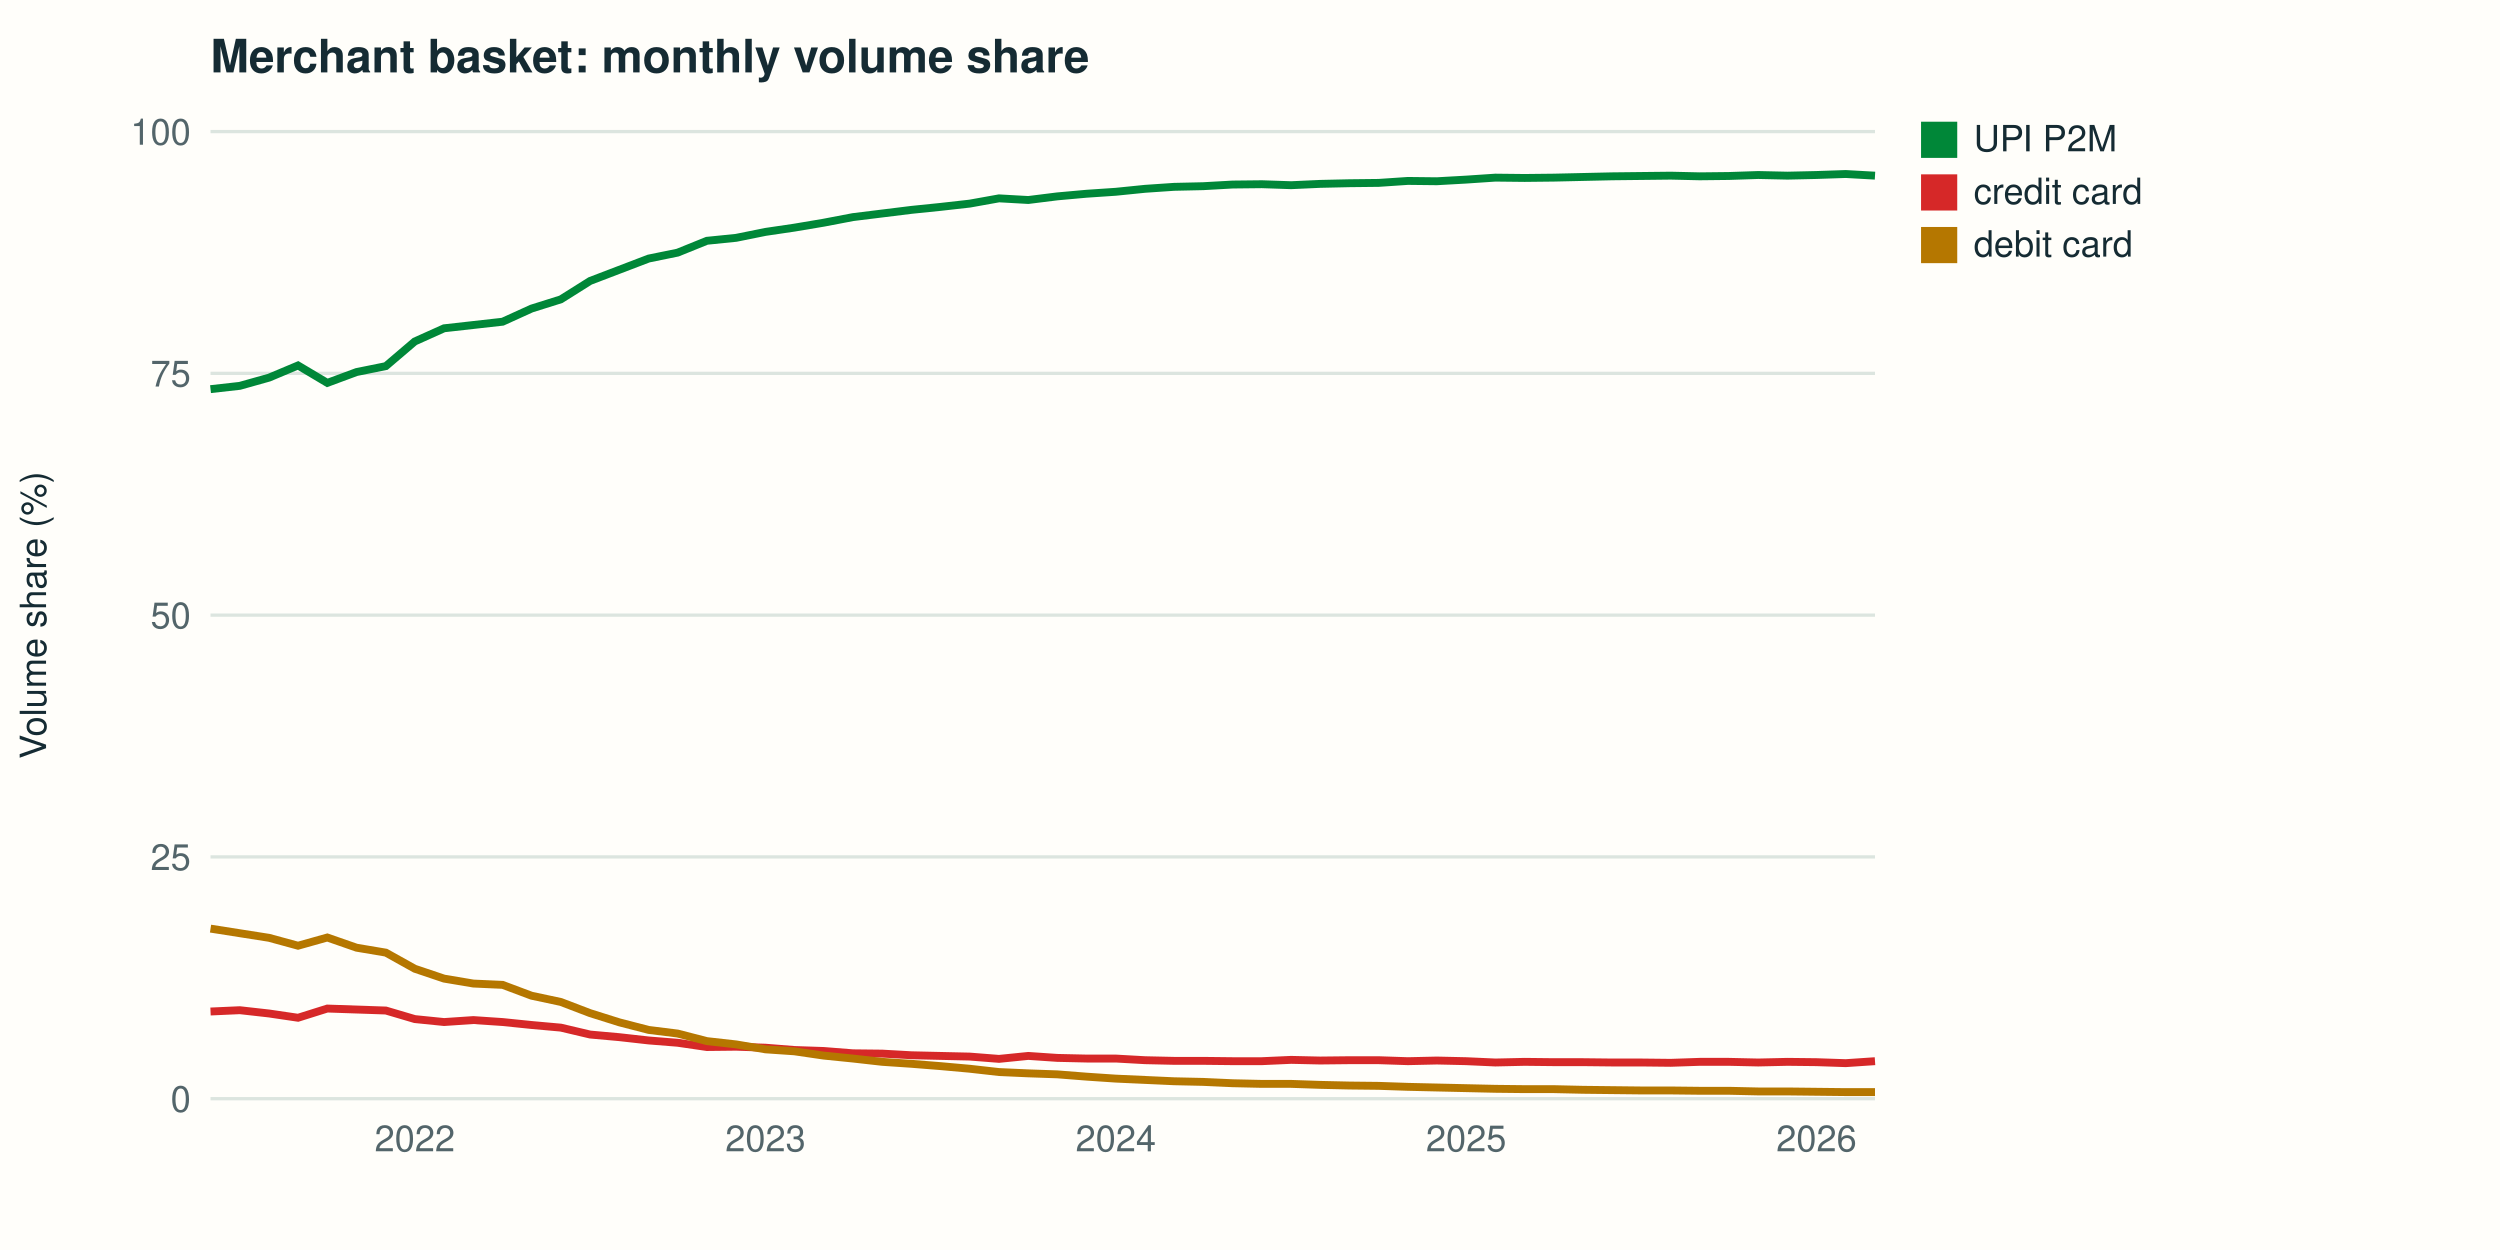
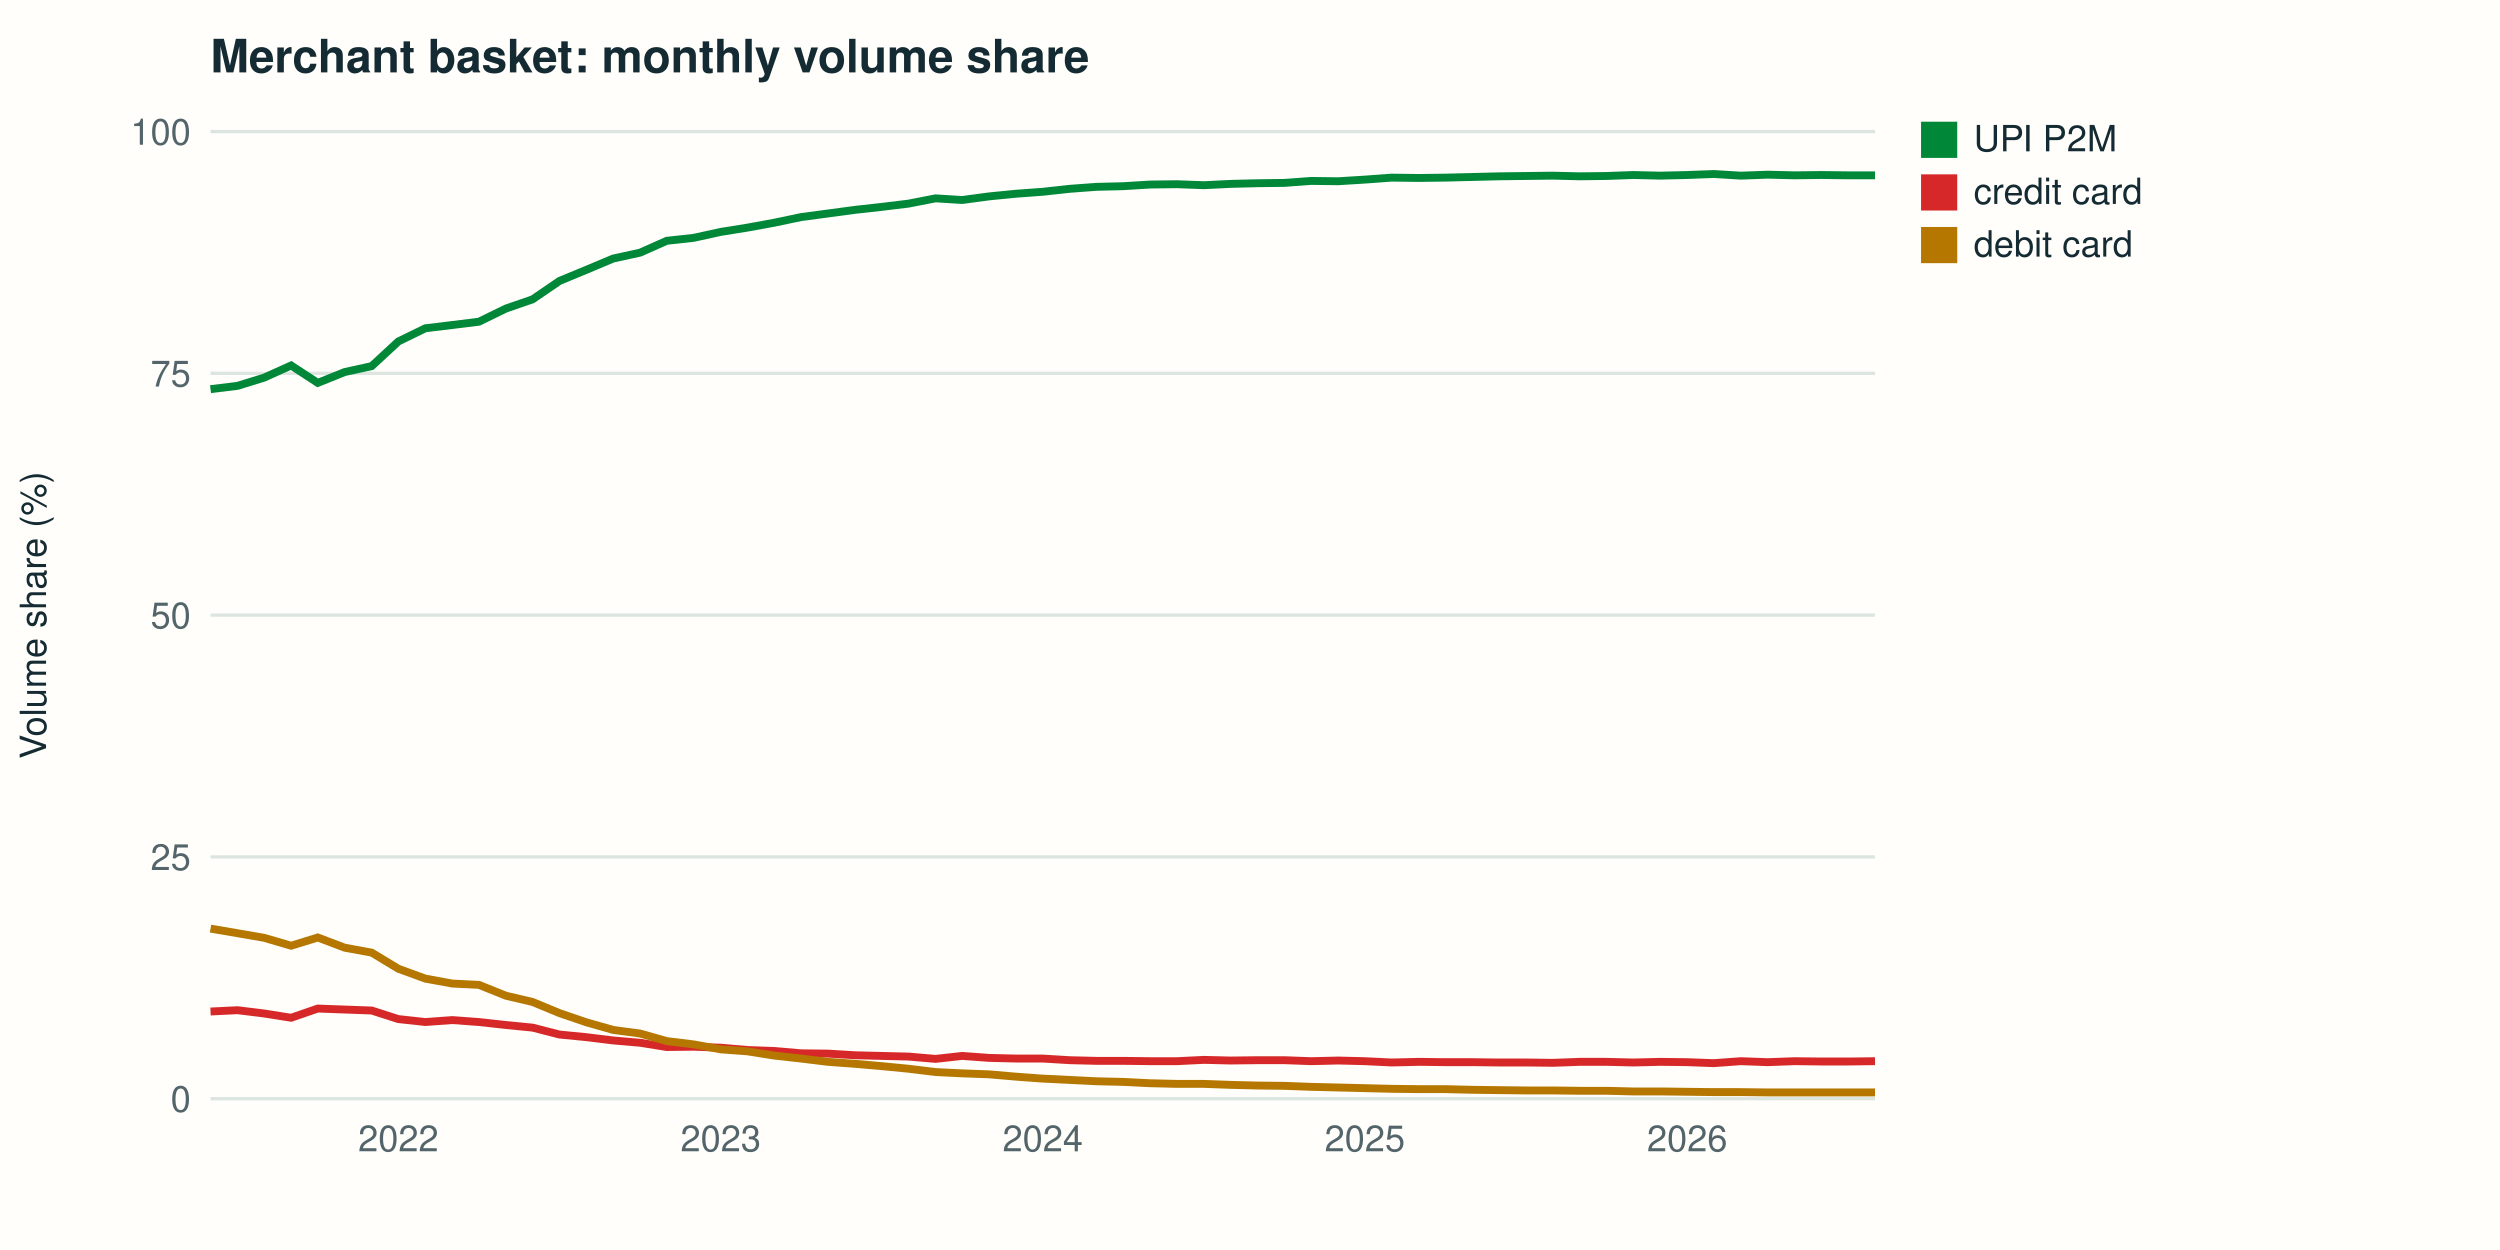
<svg xmlns="http://www.w3.org/2000/svg" viewBox="0 0 760 380" font-family="Helvetica, Arial, sans-serif" font-size="11">
  <rect width="760" height="380" fill="#fffefa" />
  <text x="64" y="22" font-size="14" font-weight="700" fill="#152b33">Merchant basket: monthly volume share</text>
  <line x1="64" x2="570" y1="334.0" y2="334.0" stroke="#dce5df" />
  <text x="58" y="338.0" text-anchor="end" fill="#53656a">0</text>
  <line x1="64" x2="570" y1="260.5" y2="260.5" stroke="#dce5df" />
  <text x="58" y="264.5" text-anchor="end" fill="#53656a">25</text>
  <line x1="64" x2="570" y1="187.0" y2="187.0" stroke="#dce5df" />
  <text x="58" y="191.0" text-anchor="end" fill="#53656a">50</text>
  <line x1="64" x2="570" y1="113.5" y2="113.5" stroke="#dce5df" />
  <text x="58" y="117.5" text-anchor="end" fill="#53656a">75</text>
  <line x1="64" x2="570" y1="40.0" y2="40.0" stroke="#dce5df" />
  <text x="58" y="44.0" text-anchor="end" fill="#53656a">100</text>
-   <text x="126.1" y="350" text-anchor="middle" fill="#53656a">2022</text>
-   <text x="232.7" y="350" text-anchor="middle" fill="#53656a">2023</text>
-   <text x="339.2" y="350" text-anchor="middle" fill="#53656a">2024</text>
-   <text x="445.7" y="350" text-anchor="middle" fill="#53656a">2025</text>
-   <text x="552.2" y="350" text-anchor="middle" fill="#53656a">2026</text>
+   <text x="121.1" y="350" text-anchor="middle" fill="#53656a">2022</text>
+   <text x="219.1" y="350" text-anchor="middle" fill="#53656a">2023</text>
+   <text x="317.0" y="350" text-anchor="middle" fill="#53656a">2024</text>
+   <text x="414.9" y="350" text-anchor="middle" fill="#53656a">2025</text>
+   <text x="512.9" y="350" text-anchor="middle" fill="#53656a">2026</text>
  <text x="14" y="187" fill="#152b33" transform="rotate(-90 14 187)" text-anchor="middle">Volume share (%)</text>
-   <path d="M64.0,118.3 L72.9,117.3 L81.8,114.8 L90.6,111.1 L99.5,116.4 L108.4,113.1 L117.3,111.3 L126.1,103.8 L135.0,99.8 L143.9,98.8 L152.8,97.8 L161.6,93.8 L170.5,91.0 L179.4,85.4 L188.3,82.0 L197.2,78.6 L206.0,76.8 L214.9,73.2 L223.8,72.3 L232.7,70.5 L241.5,69.2 L250.4,67.7 L259.3,66.0 L268.2,64.9 L277.1,63.8 L285.9,62.9 L294.8,61.9 L303.7,60.3 L312.6,60.8 L321.4,59.7 L330.3,58.9 L339.2,58.3 L348.1,57.4 L356.9,56.8 L365.8,56.6 L374.7,56.1 L383.6,56.0 L392.5,56.3 L401.3,55.9 L410.2,55.7 L419.1,55.6 L428.0,55.0 L436.8,55.1 L445.7,54.6 L454.6,54.0 L463.5,54.1 L472.4,54.0 L481.2,53.8 L490.1,53.6 L499.0,53.5 L507.9,53.4 L516.7,53.6 L525.6,53.5 L534.5,53.2 L543.4,53.4 L552.2,53.2 L561.1,52.9 L570.0,53.4" fill="none" stroke="#008738" stroke-width="2.4" />
+   <path d="M64.0,118.3 L72.2,117.3 L80.3,114.8 L88.5,111.1 L96.6,116.4 L104.8,113.1 L113.0,111.3 L121.1,103.8 L129.3,99.8 L137.5,98.8 L145.6,97.8 L153.8,93.8 L161.9,91.0 L170.1,85.4 L178.3,82.0 L186.4,78.6 L194.6,76.8 L202.7,73.2 L210.9,72.3 L219.1,70.5 L227.2,69.2 L235.4,67.7 L243.5,66.0 L251.7,64.9 L259.9,63.8 L268.0,62.9 L276.2,61.9 L284.4,60.3 L292.5,60.8 L300.7,59.7 L308.8,58.9 L317.0,58.3 L325.2,57.4 L333.3,56.8 L341.5,56.6 L349.6,56.1 L357.8,56.0 L366.0,56.3 L374.1,55.9 L382.3,55.7 L390.5,55.6 L398.6,55.0 L406.8,55.1 L414.9,54.6 L423.1,54.0 L431.3,54.1 L439.4,54.0 L447.6,53.8 L455.7,53.6 L463.9,53.5 L472.1,53.4 L480.2,53.6 L488.4,53.5 L496.5,53.2 L504.7,53.4 L512.9,53.2 L521.0,52.9 L529.2,53.4 L537.4,53.1 L545.5,53.3 L553.7,53.2 L561.8,53.3 L570.0,53.3" fill="none" stroke="#008738" stroke-width="2.4" />
  <rect x="584" y="37" width="11" height="11" fill="#008738" />
  <text x="600" y="46" fill="#152b33">UPI P2M</text>
-   <path d="M64.0,307.5 L72.9,307.1 L81.8,308.1 L90.6,309.4 L99.5,306.6 L108.4,306.9 L117.3,307.2 L126.1,309.8 L135.0,310.7 L143.9,310.1 L152.8,310.7 L161.6,311.6 L170.5,312.4 L179.4,314.5 L188.3,315.3 L197.2,316.3 L206.0,317.0 L214.9,318.3 L223.8,318.2 L232.7,318.5 L241.5,319.2 L250.4,319.5 L259.3,320.2 L268.2,320.3 L277.1,320.8 L285.9,321.0 L294.8,321.2 L303.7,321.9 L312.6,321.0 L321.4,321.6 L330.3,321.8 L339.2,321.8 L348.1,322.3 L356.9,322.5 L365.8,322.5 L374.7,322.6 L383.6,322.6 L392.5,322.2 L401.3,322.4 L410.2,322.3 L419.1,322.3 L428.0,322.6 L436.8,322.4 L445.7,322.6 L454.6,323.0 L463.5,322.8 L472.4,322.9 L481.2,322.9 L490.1,323.0 L499.0,323.0 L507.9,323.1 L516.7,322.8 L525.6,322.8 L534.5,323.0 L543.4,322.8 L552.2,322.9 L561.1,323.2 L570.0,322.6" fill="none" stroke="#d62828" stroke-width="2.4" />
+   <path d="M64.0,307.5 L72.2,307.1 L80.3,308.1 L88.5,309.4 L96.6,306.6 L104.8,306.9 L113.0,307.2 L121.1,309.8 L129.3,310.7 L137.5,310.1 L145.6,310.7 L153.8,311.6 L161.9,312.4 L170.1,314.5 L178.3,315.3 L186.4,316.3 L194.6,317.0 L202.7,318.3 L210.9,318.2 L219.1,318.5 L227.2,319.2 L235.4,319.5 L243.5,320.2 L251.7,320.3 L259.9,320.8 L268.0,321.0 L276.2,321.2 L284.4,321.9 L292.5,321.0 L300.7,321.6 L308.8,321.8 L317.0,321.8 L325.2,322.3 L333.3,322.5 L341.5,322.5 L349.6,322.6 L357.8,322.6 L366.0,322.2 L374.1,322.4 L382.3,322.3 L390.5,322.3 L398.6,322.6 L406.8,322.4 L414.9,322.6 L423.1,323.0 L431.3,322.8 L439.4,322.9 L447.6,322.9 L455.7,323.0 L463.9,323.0 L472.1,323.1 L480.2,322.8 L488.4,322.8 L496.5,323.0 L504.7,322.8 L512.9,322.9 L521.0,323.2 L529.2,322.6 L537.4,322.9 L545.5,322.6 L553.7,322.7 L561.8,322.7 L570.0,322.6" fill="none" stroke="#d62828" stroke-width="2.4" />
  <rect x="584" y="53" width="11" height="11" fill="#d62828" />
  <text x="600" y="62" fill="#152b33">credit card</text>
-   <path d="M64.0,282.3 L72.9,283.7 L81.8,285.1 L90.6,287.5 L99.5,285.0 L108.4,288.1 L117.3,289.6 L126.1,294.5 L135.0,297.5 L143.9,299.0 L152.8,299.4 L161.6,302.7 L170.5,304.6 L179.4,308.0 L188.3,310.8 L197.2,313.1 L206.0,314.2 L214.9,316.5 L223.8,317.5 L232.7,319.0 L241.5,319.6 L250.4,320.9 L259.3,321.8 L268.2,322.8 L277.1,323.4 L285.9,324.1 L294.8,324.9 L303.7,325.9 L312.6,326.3 L321.4,326.6 L330.3,327.3 L339.2,327.9 L348.1,328.3 L356.9,328.7 L365.8,328.9 L374.7,329.3 L383.6,329.5 L392.5,329.5 L401.3,329.8 L410.2,330.0 L419.1,330.1 L428.0,330.4 L436.8,330.6 L445.7,330.8 L454.6,331.0 L463.5,331.1 L472.4,331.1 L481.2,331.3 L490.1,331.4 L499.0,331.5 L507.9,331.5 L516.7,331.6 L525.6,331.6 L534.5,331.8 L543.4,331.8 L552.2,331.9 L561.1,332.0 L570.0,332.0" fill="none" stroke="#b57700" stroke-width="2.4" />
+   <path d="M64.0,282.3 L72.2,283.7 L80.3,285.1 L88.5,287.5 L96.6,285.0 L104.8,288.1 L113.0,289.6 L121.1,294.5 L129.3,297.5 L137.5,299.0 L145.6,299.4 L153.8,302.7 L161.9,304.6 L170.1,308.0 L178.3,310.8 L186.4,313.1 L194.6,314.2 L202.7,316.5 L210.9,317.5 L219.1,319.0 L227.2,319.6 L235.4,320.9 L243.5,321.8 L251.7,322.8 L259.9,323.4 L268.0,324.1 L276.2,324.9 L284.4,325.9 L292.5,326.3 L300.7,326.6 L308.8,327.3 L317.0,327.9 L325.2,328.3 L333.3,328.7 L341.5,328.9 L349.6,329.3 L357.8,329.5 L366.0,329.5 L374.1,329.8 L382.3,330.0 L390.5,330.1 L398.6,330.4 L406.8,330.6 L414.9,330.8 L423.1,331.0 L431.3,331.1 L439.4,331.1 L447.6,331.3 L455.7,331.4 L463.9,331.5 L472.1,331.5 L480.2,331.6 L488.4,331.6 L496.5,331.8 L504.7,331.8 L512.9,331.9 L521.0,332.0 L529.2,332.0 L537.4,332.1 L545.5,332.1 L553.7,332.1 L561.8,332.1 L570.0,332.1" fill="none" stroke="#b57700" stroke-width="2.4" />
  <rect x="584" y="69" width="11" height="11" fill="#b57700" />
  <text x="600" y="78" fill="#152b33">debit card</text>
</svg>
